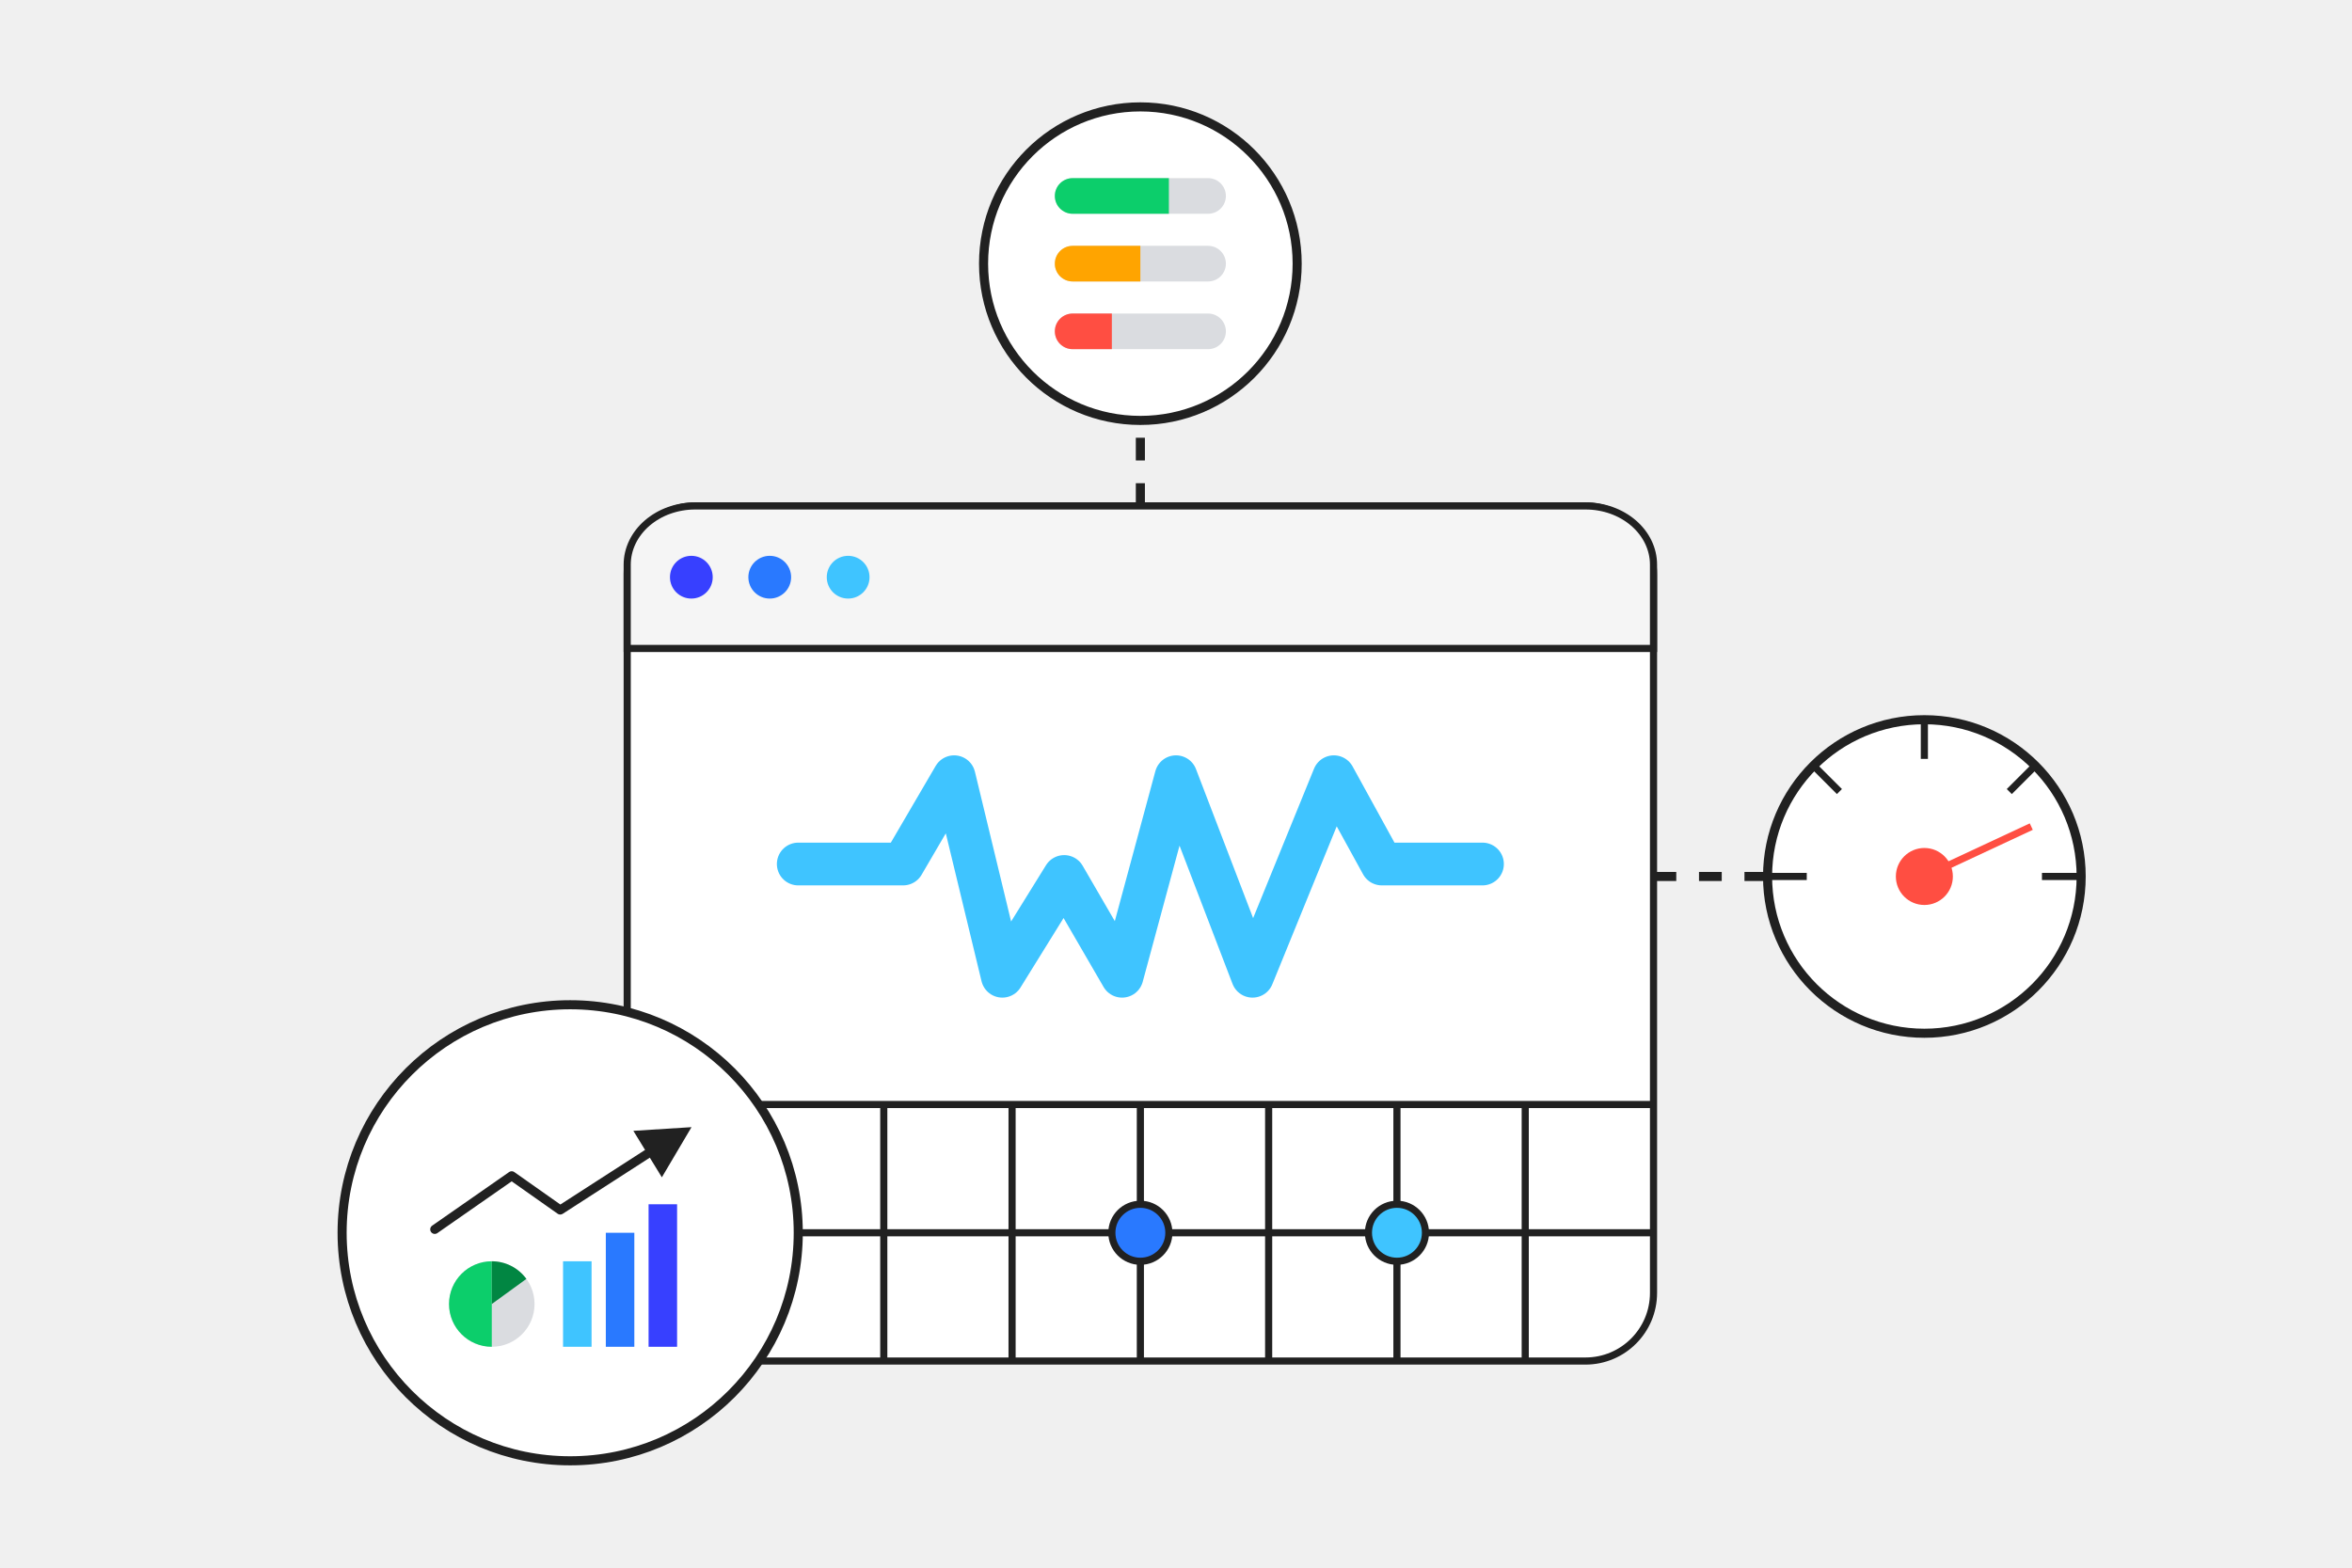
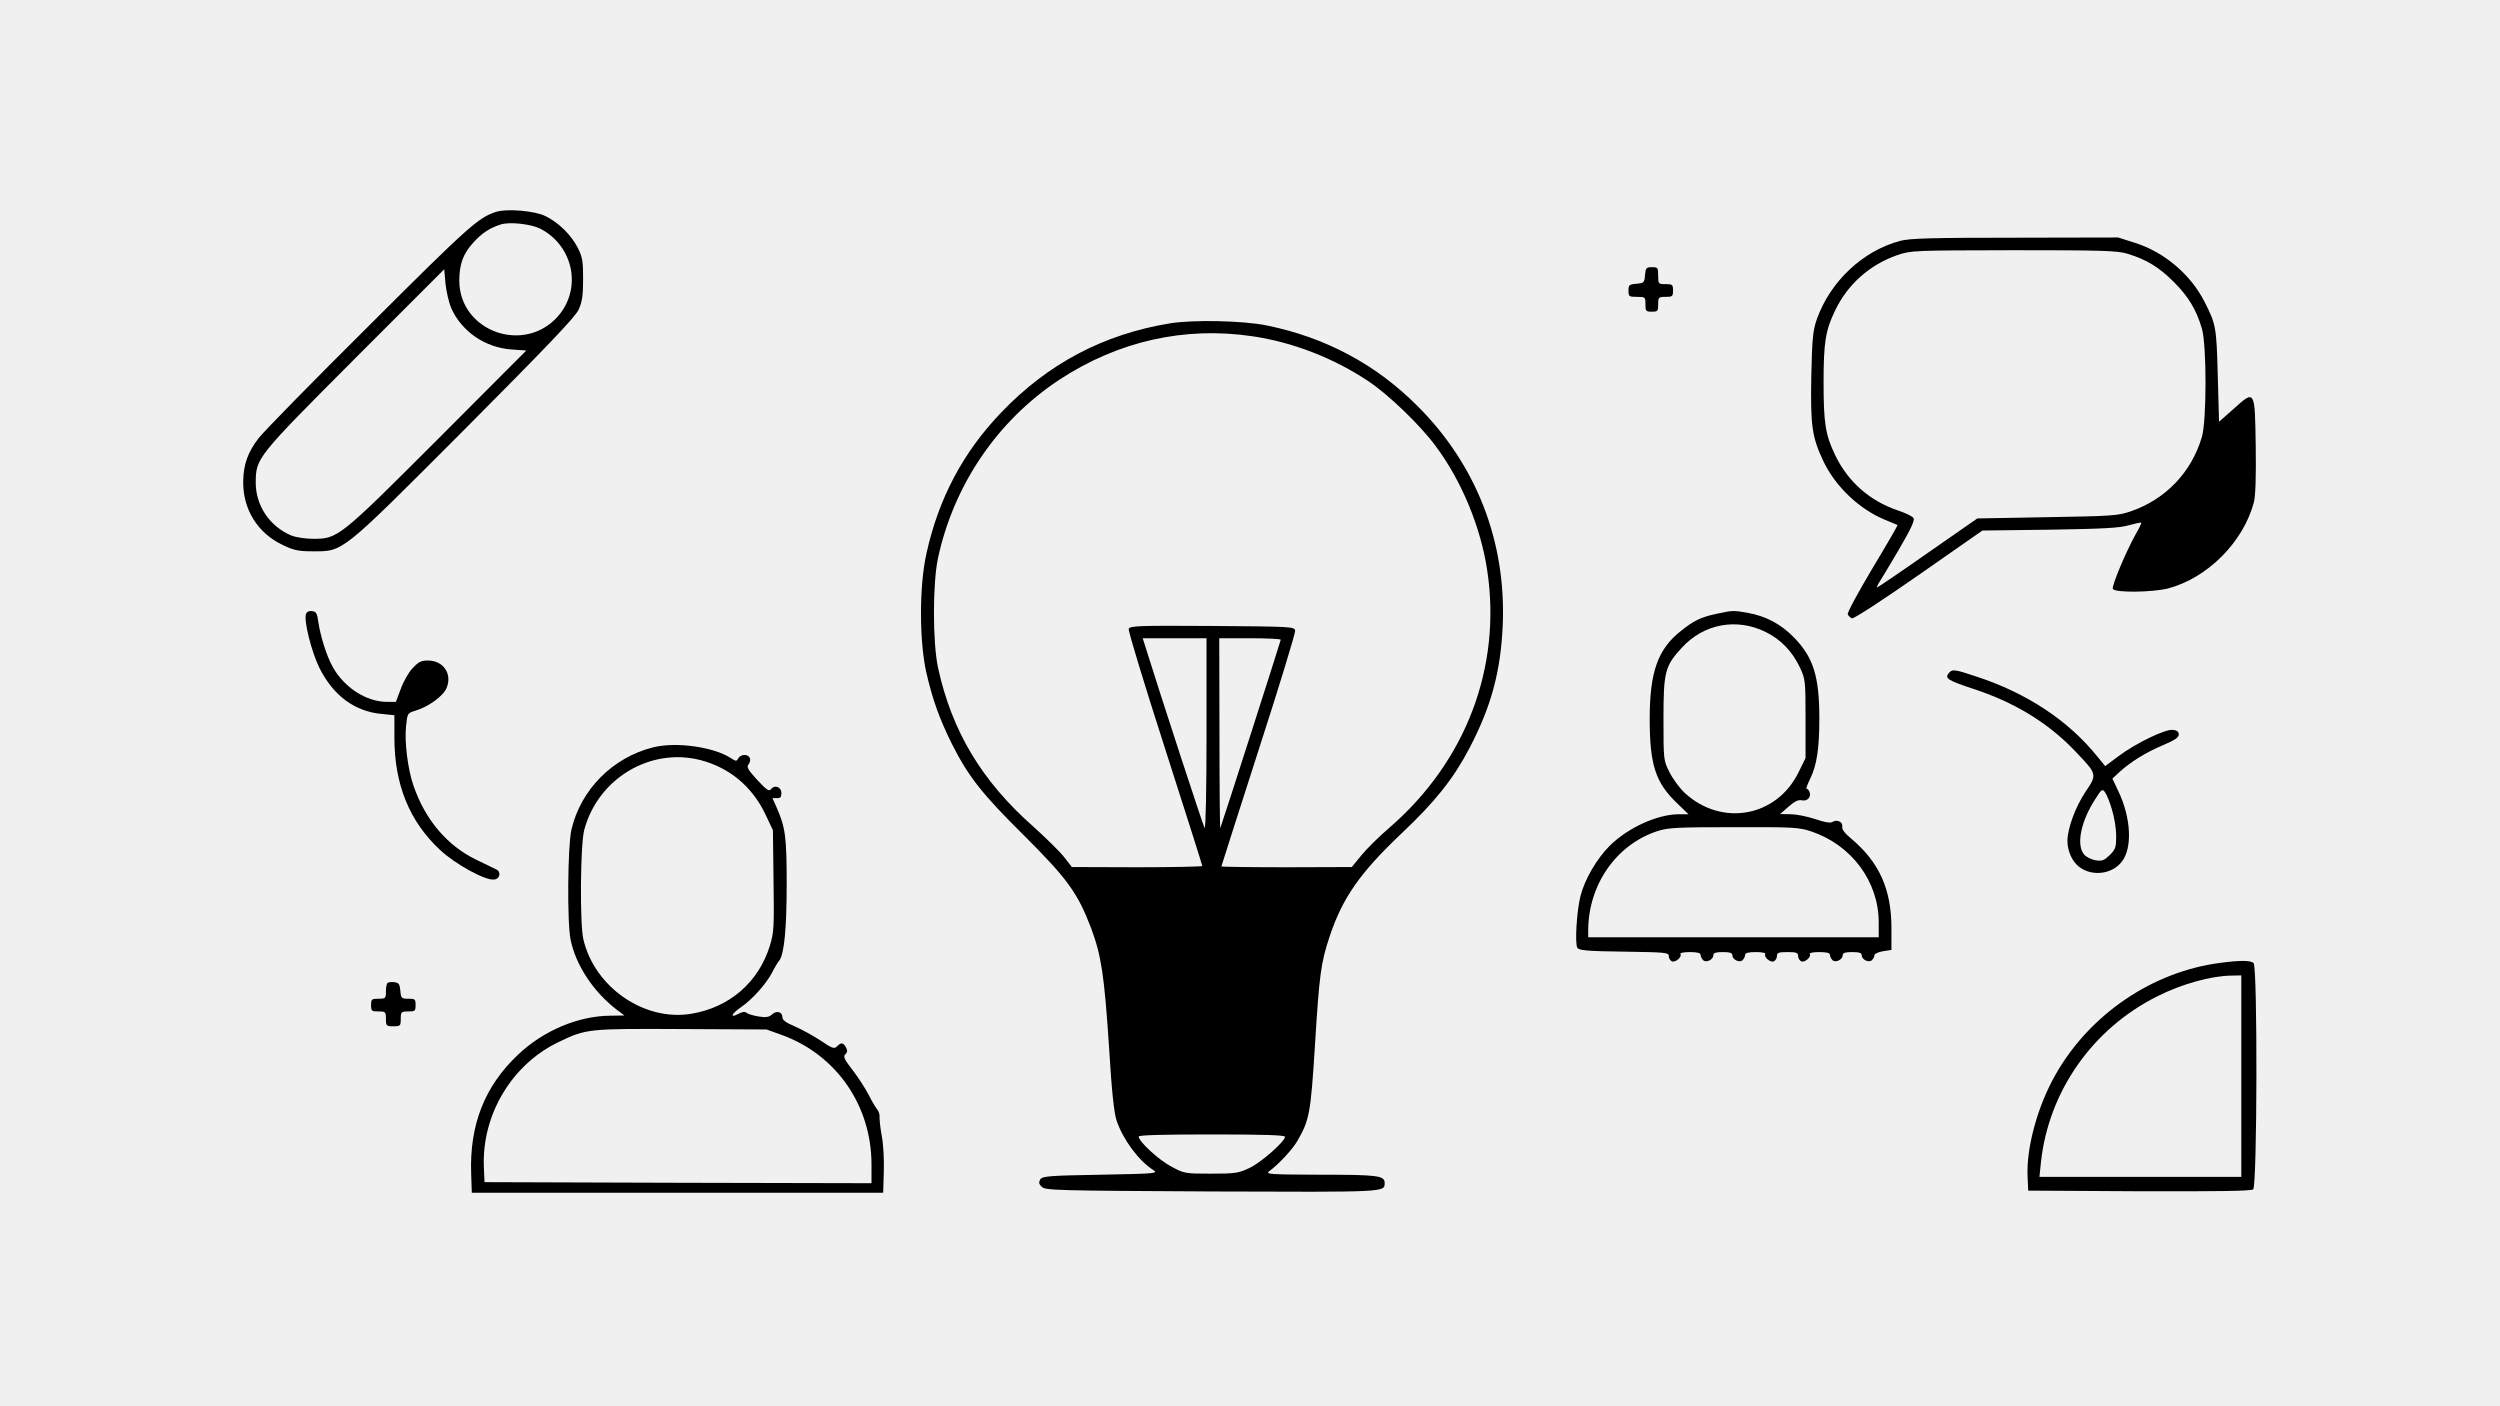
- <svg xmlns="http://www.w3.org/2000/svg" width="330" height="220" fill="none">
-   <path d="M222.458 71H97.542C92.272 71 88 75.282 88 80.565v100.87c0 5.283 4.272 9.565 9.542 9.565h124.916c5.27 0 9.542-4.282 9.542-9.565V80.565c0-5.282-4.272-9.565-9.542-9.565z" fill="#fff" stroke="#212121" />
-   <path d="M88 155h144M88 173h144m-126-18v36m18-36v36m18-36v36m18-36v36m18-36v36m18-36v36m18-36v36" stroke="#212121" />
-   <path d="M196 177a4 4 0 1 0 0-8 4 4 0 0 0 0 8z" fill="#3FC4FF" stroke="#212121" />
-   <path d="M160 177a4 4 0 1 0 0-8 4 4 0 0 0 0 8z" fill="#2979FF" stroke="#212121" />
-   <path fill-rule="evenodd" clip-rule="evenodd" d="M97.54 71H222.46c2.528-.002 4.953.865 6.742 2.41 1.789 1.544 2.795 3.64 2.797 5.825V91H88V79.235c0-1.082.248-2.153.728-3.153s1.183-1.908 2.069-2.672a9.752 9.752 0 0 1 3.094-1.785A10.844 10.844 0 0 1 97.539 71z" fill="#F5F5F5" stroke="#212121" />
-   <path d="M108 84a3 3 0 1 0 0-6 3 3 0 0 0 0 6z" fill="#2979FF" />
-   <path d="M97 84a3 3 0 1 0 0-6 3 3 0 0 0 0 6z" fill="#3740FF" />
-   <path d="M119 84a3 3 0 1 0 0-6 3 3 0 0 0 0 6z" fill="#3FC4FF" />
-   <path d="M112 121.25h14.711L133.87 109l6.763 28 8.677-14 8.123 14 7.568-28 10.734 28 11.412-28 6.731 12.25H208" stroke="#3FC4FF" stroke-width="6" stroke-linecap="round" stroke-linejoin="round" />
-   <path d="M160 59c12.15 0 22-9.85 22-22s-9.85-22-22-22-22 9.85-22 22 9.85 22 22 22z" fill="#fff" stroke="#212121" stroke-width="1.275" />
-   <path fill-rule="evenodd" clip-rule="evenodd" d="M148 27.5a2.5 2.5 0 0 1 2.5-2.5h19a2.5 2.5 0 1 1 0 5h-19a2.5 2.5 0 0 1-2.5-2.5zm0 9.5a2.5 2.5 0 0 1 2.5-2.5h19a2.5 2.5 0 1 1 0 5h-19A2.5 2.5 0 0 1 148 37zm2.5 7a2.5 2.5 0 1 0 0 5h19a2.5 2.5 0 1 0 0-5h-19z" fill="#DADCE0" />
-   <path d="M148 27.5a2.5 2.5 0 0 1 2.5-2.5H164v5h-13.5a2.5 2.5 0 0 1-2.5-2.5z" fill="#0CCE6B" />
-   <path d="M148 37a2.5 2.5 0 0 1 2.5-2.5h9.5v5h-9.5A2.5 2.5 0 0 1 148 37z" fill="#FFA400" />
-   <path d="M148 46.5a2.5 2.5 0 0 1 2.5-2.5h5.5v5h-5.5a2.5 2.5 0 0 1-2.5-2.5z" fill="#FF4E42" />
-   <path d="M160 71V59M232 123h16" stroke="#212121" stroke-width="1.275" stroke-dasharray="3.19 3.19" />
-   <path d="M270 145c12.15 0 22-9.85 22-22s-9.85-22-22-22-22 9.85-22 22 9.85 22 22 22z" fill="#fff" stroke="#212121" stroke-width="1.275" />
-   <path d="M270 127a4 4 0 1 0 0-8 4 4 0 0 0 0 8z" fill="#FF4E42" />
-   <path d="M248 123h5.5m16.5-22v5.5m22 16.5h-5.5m-32.083-15.583 3.666 3.666m27.5-3.666-3.666 3.666" stroke="#212121" />
-   <path d="m270 123 15-7" stroke="#FF4E42" />
-   <path d="M80 205c17.673 0 32-14.327 32-32 0-17.673-14.327-32-32-32-17.673 0-32 14.327-32 32 0 17.673 14.327 32 32 32z" fill="#fff" stroke="#212121" stroke-width="1.275" />
-   <path d="m61 172.523 10.795-7.52 6.81 4.8L93 160.523" stroke="#212121" stroke-width="1.275" stroke-linecap="round" stroke-linejoin="round" />
-   <path fill-rule="evenodd" clip-rule="evenodd" d="m97.023 158.179-4.16 7.038-3.998-6.522 8.158-.516z" fill="#212121" />
-   <path d="M79 177h4v12h-4v-12z" fill="#3FC4FF" />
-   <path fill="#2979FF" d="M85 173h4v16h-4z" />
-   <path fill="#3740FF" d="M91 169h4v20h-4z" />
-   <circle cx="69" cy="183" r="6" fill="#DADCE0" />
-   <path d="M69 189a6 6 0 1 1 0-12v12z" fill="#0CCE6B" />
-   <path d="M69 177a5.998 5.998 0 0 1 4.854 2.473L69 183v-6z" fill="#018642" />
+ <svg xmlns="http://www.w3.org/2000/svg" version="1.0" width="1179pt" height="663pt" viewBox="0 0 1179 663" preserveAspectRatio="xMidYMid meet">
+   <g transform="translate(0,663) scale(0.1,-0.1)" fill="#000000" stroke="none">
+     <path d="M2340 5631 c-84 -27 -128 -66 -598 -535 -266 -264 -501 -504 -522 -532 -51 -66 -72 -124 -73 -204 -2 -132 68 -245 188 -301 50 -24 73 -29 140 -29 146 0 128 -14 717 576 392 394 522 530 537 564 16 35 21 66 21 143 0 85 -3 104 -25 148 -32 62 -91 120 -153 150 -50 25 -183 36 -232 20z m207 -79 c158 -81 199 -283 84 -414 -159 -180 -463 -71 -465 167 0 79 18 129 67 182 40 44 77 68 127 84 42 14 142 3 187 -19z m-419 -375 c49 -110 159 -186 283 -195 l71 -5 -418 -419 c-465 -465 -471 -469 -587 -469 -36 0 -81 7 -102 15 -103 43 -169 141 -169 250 1 116 2 118 467 584 l422 422 6 -68 c4 -38 16 -89 27 -115z" />
+     <path d="M8961 5494 c-176 -47 -328 -190 -392 -367 -19 -55 -23 -87 -27 -273 -4 -233 3 -284 57 -399 57 -120 170 -227 292 -277 30 -12 56 -23 58 -24 1 -2 -52 -94 -119 -205 -66 -111 -119 -208 -116 -216 3 -7 12 -16 20 -19 8 -3 139 82 314 204 l301 210 318 4 c251 4 330 8 373 21 30 8 56 14 58 12 2 -2 -10 -27 -27 -56 -47 -85 -112 -241 -107 -256 8 -19 185 -17 261 2 185 49 354 218 404 405 8 30 11 117 9 264 -4 270 -3 269 -104 178 l-69 -61 -6 217 c-6 228 -8 242 -62 348 -66 130 -190 235 -329 279 l-79 25 -487 -1 c-392 0 -498 -3 -541 -15z m1070 -60 c90 -27 150 -63 220 -133 70 -70 106 -130 133 -220 23 -78 23 -434 0 -512 -49 -166 -170 -293 -334 -350 -61 -21 -87 -23 -395 -28 l-330 -6 -233 -162 c-128 -90 -236 -163 -239 -163 -3 0 1 10 9 23 8 12 50 82 93 155 57 98 76 138 69 149 -5 8 -38 24 -74 36 -133 45 -236 136 -296 262 -45 94 -54 149 -54 340 0 191 9 246 54 340 59 124 164 217 294 262 66 22 73 22 548 23 413 0 488 -2 535 -16z" />
+     <path d="M7758 5333 c-3 -36 -5 -38 -40 -41 -35 -3 -38 -6 -38 -33 0 -27 2 -29 40 -29 39 0 40 -1 40 -35 0 -32 2 -35 30 -35 28 0 30 3 30 35 0 33 2 35 35 35 32 0 35 2 35 30 0 28 -3 30 -35 30 -34 0 -35 1 -35 40 0 38 -2 40 -29 40 -27 0 -30 -3 -33 -37z" />
+     <path d="M5517 5105 c-312 -51 -575 -190 -794 -419 -181 -188 -297 -407 -354 -667 -34 -151 -34 -409 -1 -558 30 -131 62 -220 122 -341 77 -152 140 -233 339 -430 205 -204 254 -272 317 -438 48 -129 62 -223 84 -557 13 -216 24 -314 36 -350 30 -89 104 -189 173 -233 24 -16 12 -17 -248 -22 -246 -4 -275 -7 -285 -22 -8 -14 -7 -22 7 -35 17 -17 68 -18 803 -22 824 -3 814 -4 814 40 0 35 -32 39 -302 39 -236 1 -261 2 -243 16 46 34 108 101 132 141 58 100 64 129 84 448 21 341 28 394 70 520 61 182 143 299 339 485 158 149 244 257 319 400 104 198 149 365 158 585 16 392 -125 754 -402 1030 -195 196 -432 323 -710 380 -111 23 -347 28 -458 10z m391 -61 c189 -28 383 -103 547 -213 93 -62 243 -206 315 -304 123 -164 214 -385 244 -589 68 -455 -101 -899 -460 -1210 -49 -42 -109 -101 -134 -132 l-45 -55 -307 -1 c-170 0 -308 2 -308 4 0 2 79 248 175 547 97 299 174 553 173 564 -3 20 -12 20 -391 23 -348 2 -388 1 -394 -14 -3 -9 74 -262 171 -563 97 -302 176 -551 176 -555 0 -3 -138 -6 -307 -6 l-308 1 -35 45 c-19 25 -85 90 -146 145 -244 215 -385 451 -450 749 -26 120 -26 400 0 520 75 345 280 646 570 838 278 183 592 254 914 206z m-218 -1876 c0 -263 -4 -448 -9 -443 -6 8 -207 622 -285 873 l-7 22 150 0 151 0 0 -452z m350 445 c0 -5 -274 -860 -285 -888 -2 -5 -4 194 -4 443 l-1 452 145 0 c80 0 145 -3 145 -7z m20 -2344 c0 -22 -112 -121 -167 -147 -53 -25 -68 -27 -183 -27 -123 0 -126 1 -187 34 -60 32 -153 118 -153 141 0 7 112 10 345 10 237 0 345 -3 345 -11z" />
+     <path d="M1443 3734 c-11 -30 25 -175 63 -253 65 -131 167 -207 295 -218 l59 -6 0 -106 c0 -221 71 -395 215 -529 71 -67 213 -145 255 -140 28 3 35 36 10 48 -8 4 -51 25 -95 46 -136 66 -240 188 -295 349 -27 77 -43 208 -35 281 6 60 7 61 43 72 63 19 132 69 148 107 28 67 -15 130 -88 130 -33 0 -45 -7 -73 -37 -18 -19 -43 -63 -55 -97 l-23 -61 -42 0 c-98 0 -204 69 -257 167 -29 53 -56 140 -67 211 -5 39 -10 48 -29 50 -14 2 -25 -3 -29 -14z" />
+     <path d="M8094 3735 c-74 -16 -105 -31 -170 -83 -106 -85 -144 -192 -144 -412 0 -216 27 -300 128 -397 l55 -53 -45 0 c-102 0 -242 -64 -328 -150 -60 -61 -115 -154 -136 -234 -18 -69 -28 -227 -15 -246 8 -12 47 -16 221 -18 196 -3 210 -4 210 -21 0 -11 7 -21 15 -25 17 -6 48 21 40 35 -4 5 16 9 44 9 35 0 51 -4 51 -13 0 -7 5 -18 12 -25 14 -14 48 2 48 23 0 11 12 15 45 15 33 0 45 -4 45 -15 0 -21 34 -37 48 -23 7 7 12 18 12 25 0 9 16 13 51 13 28 0 48 -4 44 -9 -8 -14 23 -41 40 -35 8 4 15 15 15 25 0 16 8 19 50 19 42 0 50 -3 50 -19 0 -10 7 -21 15 -25 17 -6 48 21 40 35 -4 5 16 9 44 9 35 0 51 -4 51 -13 0 -7 5 -18 12 -25 14 -14 48 2 48 23 0 11 12 15 45 15 33 0 45 -4 45 -15 0 -21 34 -37 48 -23 7 7 12 17 12 24 0 6 18 14 40 18 l40 6 0 103 c0 184 -58 312 -192 424 -28 23 -42 42 -40 54 4 23 -24 36 -46 23 -10 -7 -36 -2 -81 13 -36 12 -88 23 -116 23 l-50 1 40 35 c28 25 46 33 61 30 26 -7 47 15 38 38 -3 9 -9 16 -14 16 -4 0 4 21 17 48 31 63 43 142 43 283 0 200 -28 290 -122 385 -59 60 -129 98 -212 113 -71 13 -74 13 -152 -4z m232 -85 c73 -36 126 -91 163 -169 25 -54 26 -62 26 -241 l0 -185 -33 -67 c-103 -211 -362 -258 -536 -98 -25 23 -58 68 -73 99 -28 55 -28 58 -28 251 0 223 7 249 87 336 103 112 257 141 394 74z m216 -941 c190 -64 318 -236 318 -429 l0 -70 -685 0 -685 0 0 33 c1 216 133 405 328 468 50 16 95 18 360 18 281 1 307 -1 364 -20z" />
+     <path d="M9190 3455 c-20 -24 -3 -34 111 -72 198 -64 357 -161 484 -294 106 -111 106 -110 51 -192 -48 -71 -86 -175 -86 -233 0 -47 22 -96 54 -121 60 -48 157 -37 203 24 50 65 43 205 -16 330 l-29 61 31 29 c52 48 125 94 206 128 57 24 76 37 76 51 0 13 -8 20 -28 22 -36 4 -175 -63 -256 -124 l-63 -47 -36 44 c-137 171 -334 301 -573 379 -105 35 -112 35 -129 15z m770 -643 c11 -35 20 -91 20 -124 0 -53 -3 -63 -30 -90 -27 -26 -36 -30 -68 -25 -20 4 -45 16 -54 28 -37 45 -15 155 53 260 30 48 34 50 46 33 8 -10 23 -47 33 -82z" />
+     <path d="M3078 3105 c-189 -48 -339 -199 -383 -387 -18 -77 -21 -439 -4 -520 25 -121 108 -246 219 -331 l35 -26 -66 -1 c-152 -1 -316 -70 -436 -184 -158 -149 -229 -331 -221 -561 l3 -90 970 0 970 0 3 100 c2 55 -2 131 -10 170 -7 39 -11 79 -10 89 1 11 -4 26 -12 35 -7 9 -25 39 -39 67 -15 29 -48 81 -75 116 -41 53 -47 66 -35 76 10 10 10 18 3 32 -13 24 -24 25 -43 5 -13 -13 -23 -9 -79 29 -36 23 -90 53 -121 66 -40 17 -57 29 -57 42 0 26 -27 34 -49 14 -14 -13 -29 -15 -62 -10 -24 4 -50 11 -57 17 -9 7 -20 6 -37 -3 -44 -24 -38 -3 8 29 55 37 122 113 149 166 11 22 26 47 33 55 23 29 35 149 35 361 0 222 -6 267 -47 360 l-20 45 21 0 c16 -1 21 5 21 24 0 29 -32 41 -49 18 -9 -12 -21 -3 -65 44 -44 48 -51 61 -41 73 7 8 10 22 6 30 -7 20 -43 19 -54 -1 -8 -15 -11 -15 -34 0 -82 54 -262 79 -370 51z m227 -60 c136 -36 241 -124 303 -252 l37 -78 3 -238 c3 -218 2 -244 -17 -306 -53 -173 -190 -292 -371 -322 -222 -37 -457 126 -509 352 -17 73 -14 444 4 514 64 243 312 392 550 330z m385 -1297 c255 -94 420 -332 420 -610 l0 -88 -912 2 -913 3 -3 69 c-11 248 132 487 353 592 131 63 139 63 580 61 l400 -2 75 -27z" />
+     <path d="M10470 2089 c-318 -41 -614 -242 -775 -525 -85 -148 -139 -345 -133 -481 l3 -68 524 -3 c378 -1 528 1 537 9 19 16 21 1048 2 1067 -13 13 -61 14 -158 1z m100 -534 l0 -475 -476 0 -476 0 7 68 c36 335 243 631 550 784 113 57 252 96 348 97 l47 1 0 -475z" />
+     <path d="M1827 1994 c-4 -4 -7 -22 -7 -41 0 -31 -2 -33 -35 -33 -32 0 -35 -2 -35 -30 0 -28 3 -30 35 -30 33 0 35 -2 35 -35 0 -33 2 -35 35 -35 33 0 35 2 35 35 0 33 2 35 35 35 32 0 35 2 35 30 0 28 -3 30 -34 30 -33 0 -35 2 -38 38 -3 31 -7 37 -28 40 -14 2 -29 0 -33 -4z" />
+   </g>
</svg>
